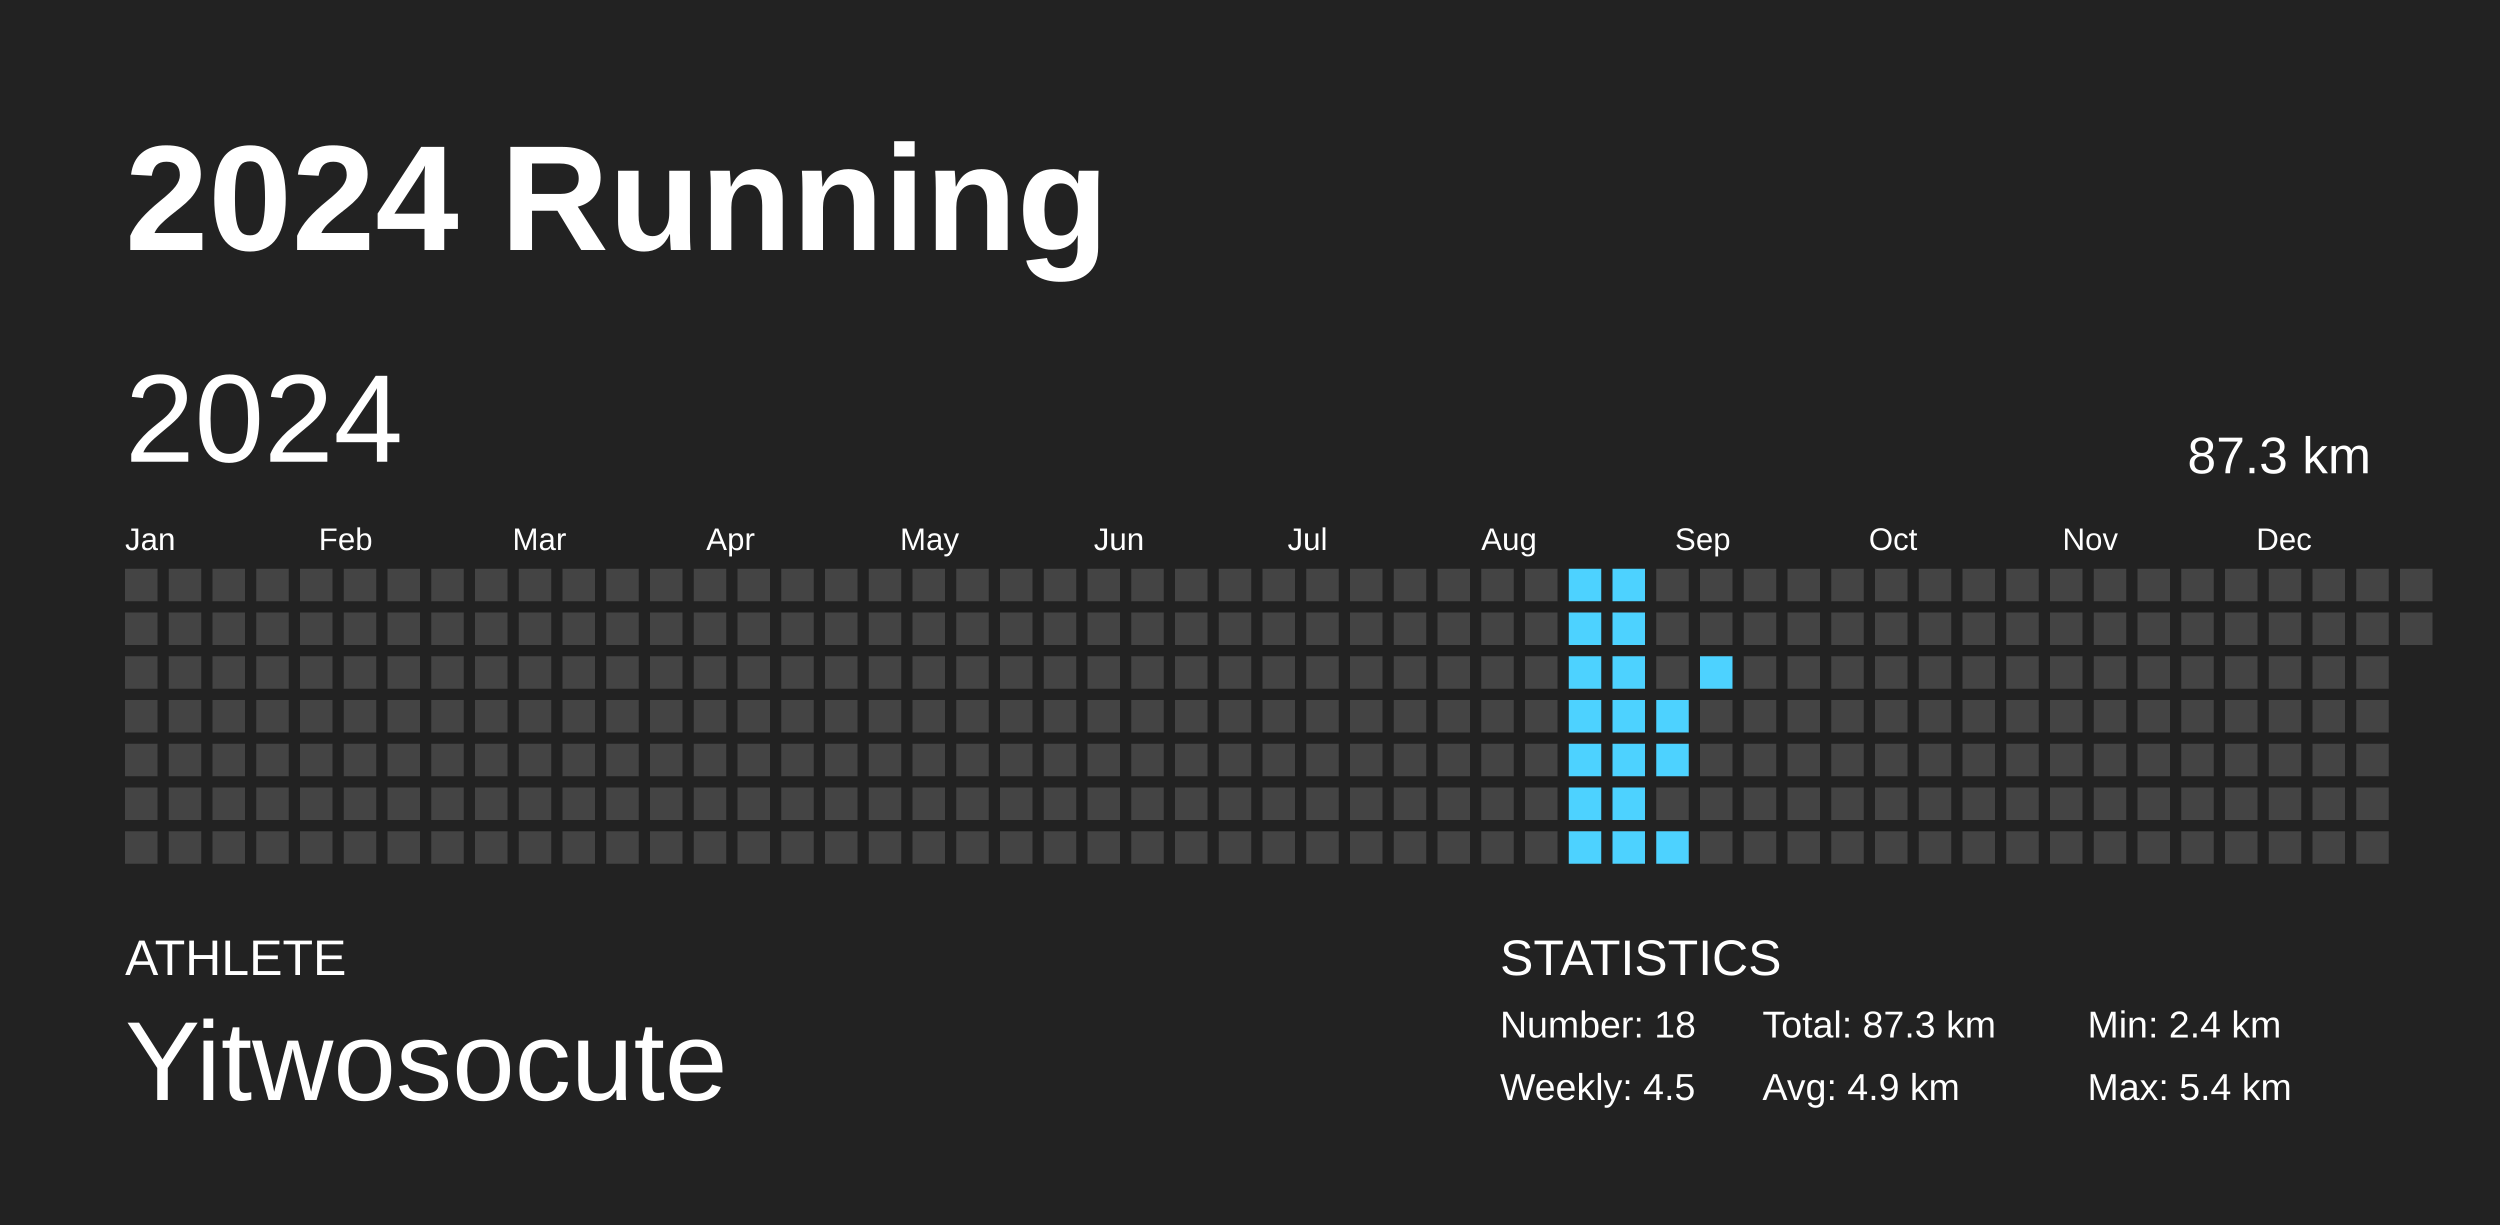
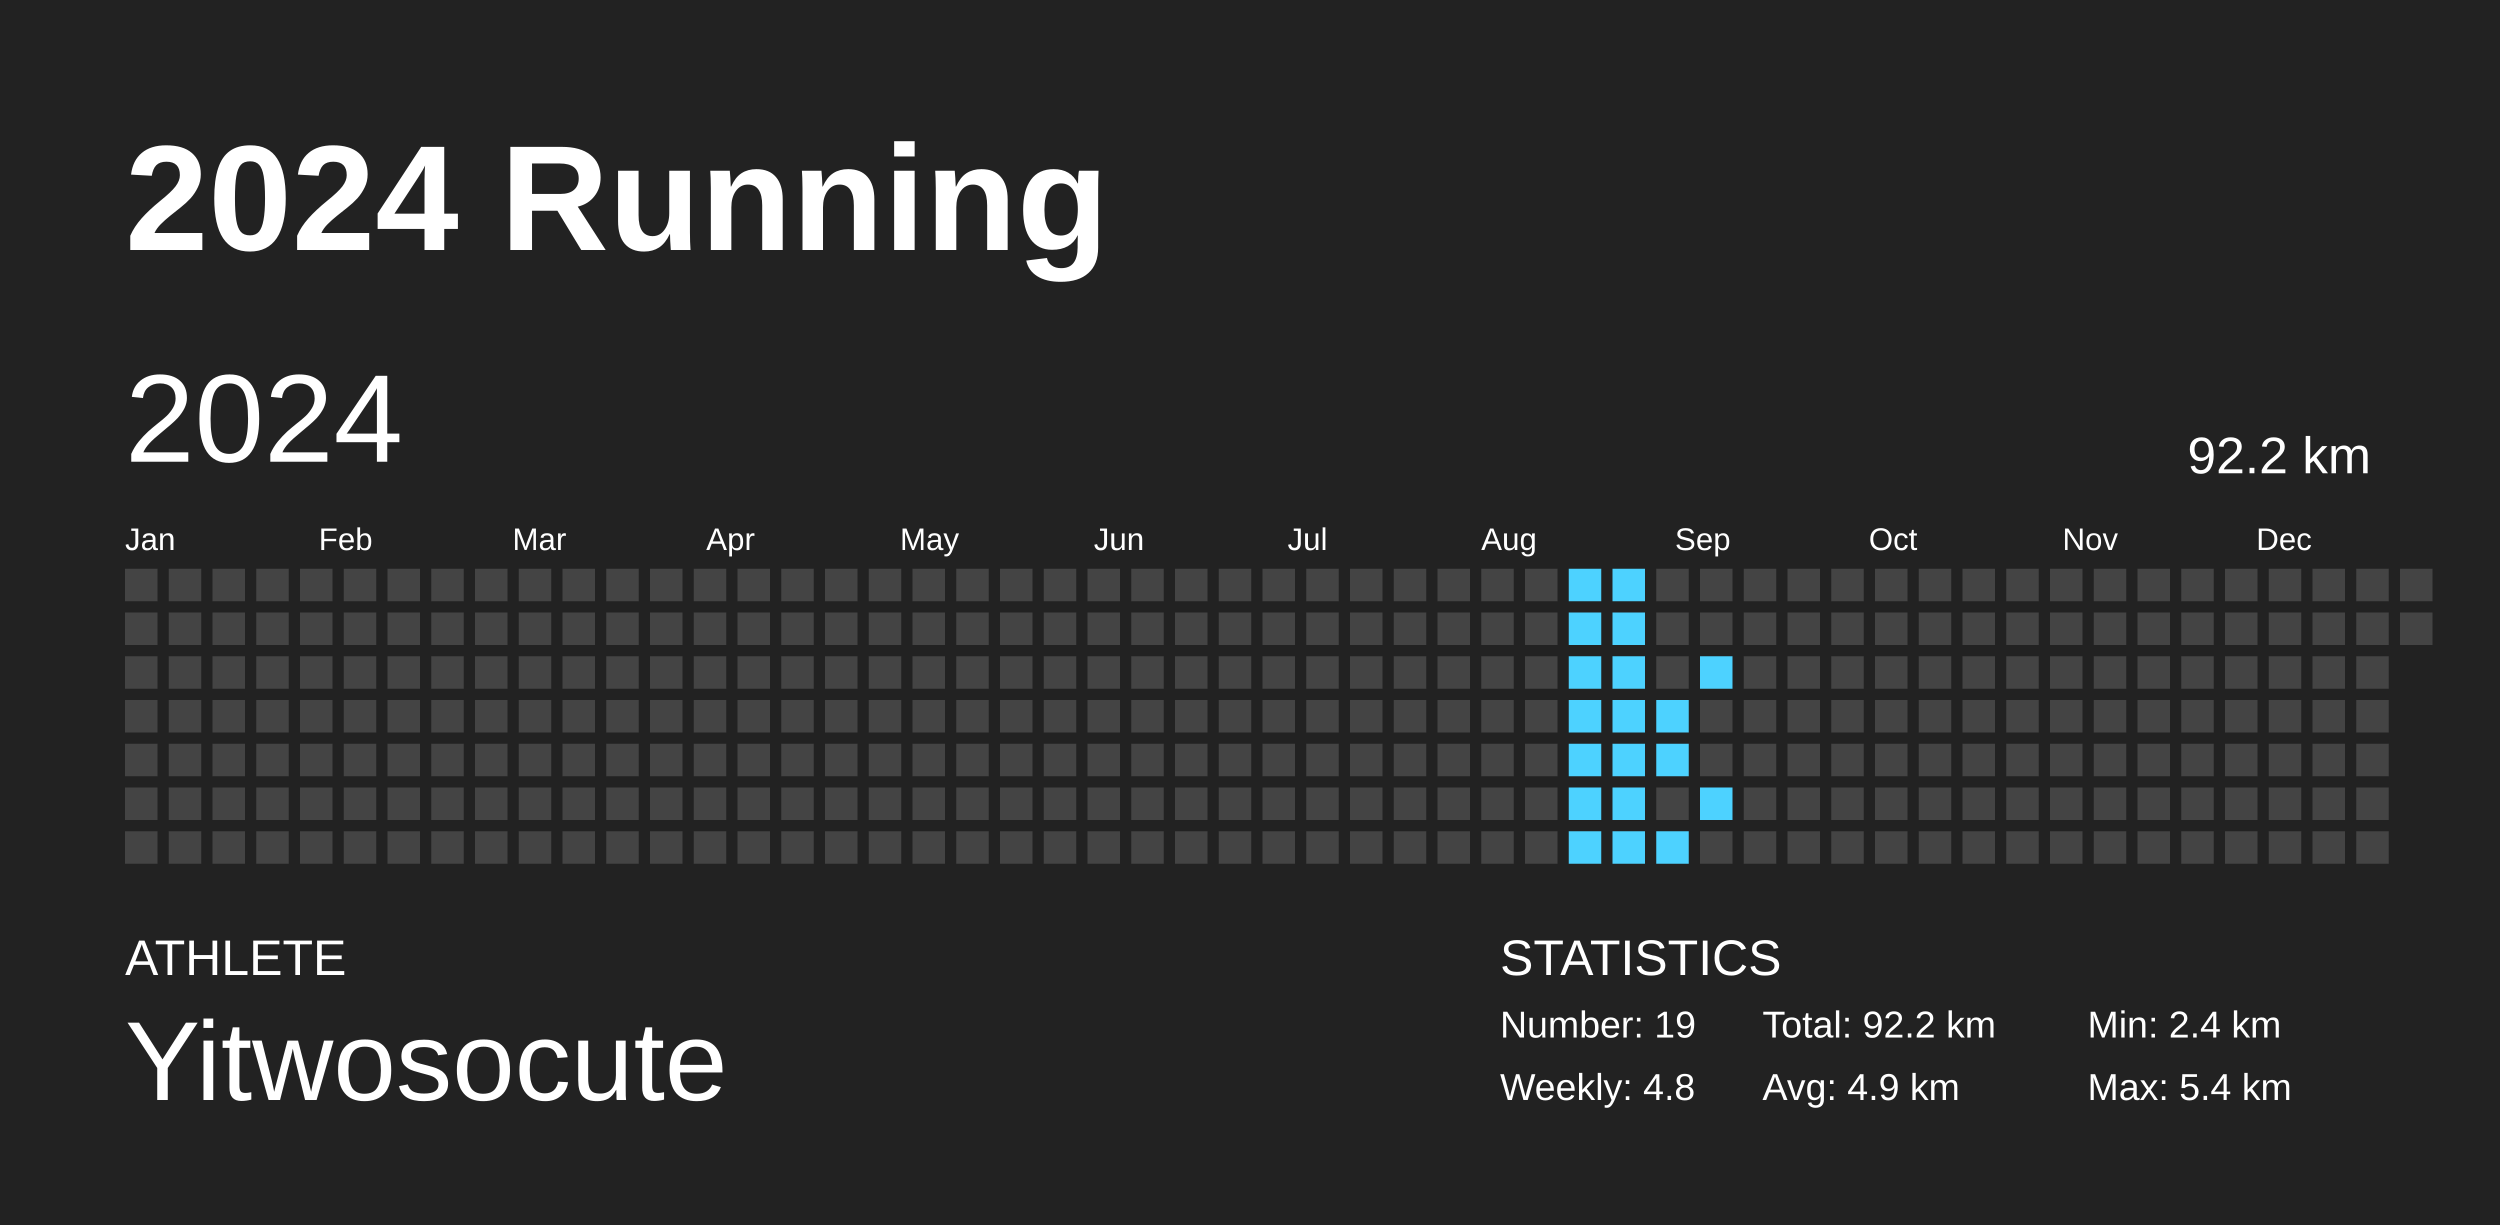
<svg xmlns="http://www.w3.org/2000/svg" baseProfile="full" height="98mm" version="1.1" viewBox="0,0,200,98" width="200mm">
  <defs />
  <rect fill="#222222" height="98" width="200" x="0" y="0" />
  <text fill="#FFFFFF" style="font-size:12px; font-family:Arial; font-weight:bold;" x="10" y="20">2024 Running</text>
  <text fill="#FFFFFF" style="font-size:4px; font-family:Arial" x="10" y="78">ATHLETE</text>
  <text fill="#FFFFFF" style="font-size:9px; font-family:Arial" x="10" y="88">Yitwosocute</text>
  <text fill="#FFFFFF" style="font-size:4px; font-family:Arial" x="120" y="78">STATISTICS</text>
-   <text fill="#FFFFFF" style="font-size:3px; font-family:Arial" x="120" y="83">Number: 18</text>
-   <text fill="#FFFFFF" style="font-size:3px; font-family:Arial" x="120" y="88">Weekly: 4.5</text>
-   <text fill="#FFFFFF" style="font-size:3px; font-family:Arial" x="141" y="83">Total: 87.3 km</text>
+   <text fill="#FFFFFF" style="font-size:3px; font-family:Arial" x="120" y="83">Number: 19</text>
+   <text fill="#FFFFFF" style="font-size:3px; font-family:Arial" x="120" y="88">Weekly: 4.8</text>
+   <text fill="#FFFFFF" style="font-size:3px; font-family:Arial" x="141" y="83">Total: 92.2 km</text>
  <text fill="#FFFFFF" style="font-size:3px; font-family:Arial" x="141" y="88">Avg: 4.9 km</text>
  <text fill="#FFFFFF" style="font-size:3px; font-family:Arial" x="167" y="83">Min: 2.4 km</text>
  <text fill="#FFFFFF" style="font-size:3px; font-family:Arial" x="167" y="88">Max: 5.4 km</text>
  <text dominant-baseline="hanging" fill="#FFFFFF" style="font-size:10.0px; font-family:Arial;" x="10" y="30">2024</text>
-   <text dominant-baseline="hanging" fill="#FFFFFF" style="font-size:4.125px; font-family:Arial;" x="175" y="35">87.3 km</text>
+   <text dominant-baseline="hanging" fill="#FFFFFF" style="font-size:4.125px; font-family:Arial;" x="175" y="35">92.2 km</text>
  <text fill="#FFFFFF" style="font-size:2.5px; font-family:Arial" x="10.0" y="44">Jan</text>
  <text fill="#FFFFFF" style="font-size:2.5px; font-family:Arial" x="25.5" y="44">Feb</text>
  <text fill="#FFFFFF" style="font-size:2.5px; font-family:Arial" x="41.0" y="44">Mar</text>
  <text fill="#FFFFFF" style="font-size:2.5px; font-family:Arial" x="56.5" y="44">Apr</text>
  <text fill="#FFFFFF" style="font-size:2.5px; font-family:Arial" x="72.0" y="44">May</text>
  <text fill="#FFFFFF" style="font-size:2.5px; font-family:Arial" x="87.5" y="44">Jun</text>
  <text fill="#FFFFFF" style="font-size:2.5px; font-family:Arial" x="103.0" y="44">Jul</text>
  <text fill="#FFFFFF" style="font-size:2.5px; font-family:Arial" x="118.5" y="44">Aug</text>
  <text fill="#FFFFFF" style="font-size:2.5px; font-family:Arial" x="134.0" y="44">Sep</text>
  <text fill="#FFFFFF" style="font-size:2.5px; font-family:Arial" x="149.5" y="44">Oct</text>
  <text fill="#FFFFFF" style="font-size:2.5px; font-family:Arial" x="165.0" y="44">Nov</text>
  <text fill="#FFFFFF" style="font-size:2.5px; font-family:Arial" x="180.5" y="44">Dec</text>
  <rect fill="#444444" height="2.6" width="2.6" x="10.0" y="45.5" />
  <rect fill="#444444" height="2.6" width="2.6" x="10.0" y="49.0" />
  <rect fill="#444444" height="2.6" width="2.6" x="10.0" y="52.5" />
  <rect fill="#444444" height="2.6" width="2.6" x="10.0" y="56.0" />
  <rect fill="#444444" height="2.6" width="2.6" x="10.0" y="59.5" />
  <rect fill="#444444" height="2.6" width="2.6" x="10.0" y="63.0" />
  <rect fill="#444444" height="2.6" width="2.6" x="10.0" y="66.5" />
  <rect fill="#444444" height="2.6" width="2.6" x="13.5" y="45.5" />
  <rect fill="#444444" height="2.6" width="2.6" x="13.5" y="49.0" />
  <rect fill="#444444" height="2.6" width="2.6" x="13.5" y="52.5" />
  <rect fill="#444444" height="2.6" width="2.6" x="13.5" y="56.0" />
  <rect fill="#444444" height="2.6" width="2.6" x="13.5" y="59.5" />
  <rect fill="#444444" height="2.6" width="2.6" x="13.5" y="63.0" />
  <rect fill="#444444" height="2.6" width="2.6" x="13.5" y="66.5" />
  <rect fill="#444444" height="2.6" width="2.6" x="17.0" y="45.5" />
  <rect fill="#444444" height="2.6" width="2.6" x="17.0" y="49.0" />
  <rect fill="#444444" height="2.6" width="2.6" x="17.0" y="52.5" />
  <rect fill="#444444" height="2.6" width="2.6" x="17.0" y="56.0" />
  <rect fill="#444444" height="2.6" width="2.6" x="17.0" y="59.5" />
  <rect fill="#444444" height="2.6" width="2.6" x="17.0" y="63.0" />
  <rect fill="#444444" height="2.6" width="2.6" x="17.0" y="66.5" />
  <rect fill="#444444" height="2.6" width="2.6" x="20.5" y="45.5" />
  <rect fill="#444444" height="2.6" width="2.6" x="20.5" y="49.0" />
  <rect fill="#444444" height="2.6" width="2.6" x="20.5" y="52.5" />
  <rect fill="#444444" height="2.6" width="2.6" x="20.5" y="56.0" />
  <rect fill="#444444" height="2.6" width="2.6" x="20.5" y="59.5" />
  <rect fill="#444444" height="2.6" width="2.6" x="20.5" y="63.0" />
  <rect fill="#444444" height="2.6" width="2.6" x="20.5" y="66.5" />
  <rect fill="#444444" height="2.6" width="2.6" x="24.0" y="45.5" />
  <rect fill="#444444" height="2.6" width="2.6" x="24.0" y="49.0" />
  <rect fill="#444444" height="2.6" width="2.6" x="24.0" y="52.5" />
  <rect fill="#444444" height="2.6" width="2.6" x="24.0" y="56.0" />
  <rect fill="#444444" height="2.6" width="2.6" x="24.0" y="59.5" />
  <rect fill="#444444" height="2.6" width="2.6" x="24.0" y="63.0" />
  <rect fill="#444444" height="2.6" width="2.6" x="24.0" y="66.5" />
  <rect fill="#444444" height="2.6" width="2.6" x="27.5" y="45.5" />
  <rect fill="#444444" height="2.6" width="2.6" x="27.5" y="49.0" />
  <rect fill="#444444" height="2.6" width="2.6" x="27.5" y="52.5" />
  <rect fill="#444444" height="2.6" width="2.6" x="27.5" y="56.0" />
  <rect fill="#444444" height="2.6" width="2.6" x="27.5" y="59.5" />
  <rect fill="#444444" height="2.6" width="2.6" x="27.5" y="63.0" />
  <rect fill="#444444" height="2.6" width="2.6" x="27.5" y="66.5" />
  <rect fill="#444444" height="2.6" width="2.6" x="31.0" y="45.5" />
  <rect fill="#444444" height="2.6" width="2.6" x="31.0" y="49.0" />
  <rect fill="#444444" height="2.6" width="2.6" x="31.0" y="52.5" />
  <rect fill="#444444" height="2.6" width="2.6" x="31.0" y="56.0" />
  <rect fill="#444444" height="2.6" width="2.6" x="31.0" y="59.5" />
  <rect fill="#444444" height="2.6" width="2.6" x="31.0" y="63.0" />
  <rect fill="#444444" height="2.6" width="2.6" x="31.0" y="66.5" />
  <rect fill="#444444" height="2.6" width="2.6" x="34.5" y="45.5" />
  <rect fill="#444444" height="2.6" width="2.6" x="34.5" y="49.0" />
  <rect fill="#444444" height="2.6" width="2.6" x="34.5" y="52.5" />
  <rect fill="#444444" height="2.6" width="2.6" x="34.5" y="56.0" />
  <rect fill="#444444" height="2.6" width="2.6" x="34.5" y="59.5" />
  <rect fill="#444444" height="2.6" width="2.6" x="34.5" y="63.0" />
  <rect fill="#444444" height="2.6" width="2.6" x="34.5" y="66.5" />
  <rect fill="#444444" height="2.6" width="2.6" x="38.0" y="45.5" />
  <rect fill="#444444" height="2.6" width="2.6" x="38.0" y="49.0" />
  <rect fill="#444444" height="2.6" width="2.6" x="38.0" y="52.5" />
  <rect fill="#444444" height="2.6" width="2.6" x="38.0" y="56.0" />
  <rect fill="#444444" height="2.6" width="2.6" x="38.0" y="59.5" />
  <rect fill="#444444" height="2.6" width="2.6" x="38.0" y="63.0" />
  <rect fill="#444444" height="2.6" width="2.6" x="38.0" y="66.5" />
  <rect fill="#444444" height="2.6" width="2.6" x="41.5" y="45.5" />
  <rect fill="#444444" height="2.6" width="2.6" x="41.5" y="49.0" />
  <rect fill="#444444" height="2.6" width="2.6" x="41.5" y="52.5" />
  <rect fill="#444444" height="2.6" width="2.6" x="41.5" y="56.0" />
  <rect fill="#444444" height="2.6" width="2.6" x="41.5" y="59.5" />
  <rect fill="#444444" height="2.6" width="2.6" x="41.5" y="63.0" />
  <rect fill="#444444" height="2.6" width="2.6" x="41.5" y="66.5" />
  <rect fill="#444444" height="2.6" width="2.6" x="45.0" y="45.5" />
  <rect fill="#444444" height="2.6" width="2.6" x="45.0" y="49.0" />
  <rect fill="#444444" height="2.6" width="2.6" x="45.0" y="52.5" />
  <rect fill="#444444" height="2.6" width="2.6" x="45.0" y="56.0" />
  <rect fill="#444444" height="2.6" width="2.6" x="45.0" y="59.5" />
  <rect fill="#444444" height="2.6" width="2.6" x="45.0" y="63.0" />
  <rect fill="#444444" height="2.6" width="2.6" x="45.0" y="66.5" />
  <rect fill="#444444" height="2.6" width="2.6" x="48.5" y="45.5" />
  <rect fill="#444444" height="2.6" width="2.6" x="48.5" y="49.0" />
  <rect fill="#444444" height="2.6" width="2.6" x="48.5" y="52.5" />
  <rect fill="#444444" height="2.6" width="2.6" x="48.5" y="56.0" />
  <rect fill="#444444" height="2.6" width="2.6" x="48.5" y="59.5" />
  <rect fill="#444444" height="2.6" width="2.6" x="48.5" y="63.0" />
  <rect fill="#444444" height="2.6" width="2.6" x="48.5" y="66.5" />
  <rect fill="#444444" height="2.6" width="2.6" x="52.0" y="45.5" />
  <rect fill="#444444" height="2.6" width="2.6" x="52.0" y="49.0" />
  <rect fill="#444444" height="2.6" width="2.6" x="52.0" y="52.5" />
  <rect fill="#444444" height="2.6" width="2.6" x="52.0" y="56.0" />
  <rect fill="#444444" height="2.6" width="2.6" x="52.0" y="59.5" />
  <rect fill="#444444" height="2.6" width="2.6" x="52.0" y="63.0" />
  <rect fill="#444444" height="2.6" width="2.6" x="52.0" y="66.5" />
  <rect fill="#444444" height="2.6" width="2.6" x="55.5" y="45.5" />
  <rect fill="#444444" height="2.6" width="2.6" x="55.5" y="49.0" />
  <rect fill="#444444" height="2.6" width="2.6" x="55.5" y="52.5" />
  <rect fill="#444444" height="2.6" width="2.6" x="55.5" y="56.0" />
  <rect fill="#444444" height="2.6" width="2.6" x="55.5" y="59.5" />
  <rect fill="#444444" height="2.6" width="2.6" x="55.5" y="63.0" />
  <rect fill="#444444" height="2.6" width="2.6" x="55.5" y="66.5" />
  <rect fill="#444444" height="2.6" width="2.6" x="59.0" y="45.5" />
  <rect fill="#444444" height="2.6" width="2.6" x="59.0" y="49.0" />
  <rect fill="#444444" height="2.6" width="2.6" x="59.0" y="52.5" />
  <rect fill="#444444" height="2.6" width="2.6" x="59.0" y="56.0" />
  <rect fill="#444444" height="2.6" width="2.6" x="59.0" y="59.5" />
  <rect fill="#444444" height="2.6" width="2.6" x="59.0" y="63.0" />
  <rect fill="#444444" height="2.6" width="2.6" x="59.0" y="66.5" />
  <rect fill="#444444" height="2.6" width="2.6" x="62.5" y="45.5" />
  <rect fill="#444444" height="2.6" width="2.6" x="62.5" y="49.0" />
  <rect fill="#444444" height="2.6" width="2.6" x="62.5" y="52.5" />
  <rect fill="#444444" height="2.6" width="2.6" x="62.5" y="56.0" />
  <rect fill="#444444" height="2.6" width="2.6" x="62.5" y="59.5" />
  <rect fill="#444444" height="2.6" width="2.6" x="62.5" y="63.0" />
  <rect fill="#444444" height="2.6" width="2.6" x="62.5" y="66.5" />
  <rect fill="#444444" height="2.6" width="2.6" x="66.0" y="45.5" />
  <rect fill="#444444" height="2.6" width="2.6" x="66.0" y="49.0" />
  <rect fill="#444444" height="2.6" width="2.6" x="66.0" y="52.5" />
  <rect fill="#444444" height="2.6" width="2.6" x="66.0" y="56.0" />
  <rect fill="#444444" height="2.6" width="2.6" x="66.0" y="59.5" />
  <rect fill="#444444" height="2.6" width="2.6" x="66.0" y="63.0" />
  <rect fill="#444444" height="2.6" width="2.6" x="66.0" y="66.5" />
  <rect fill="#444444" height="2.6" width="2.6" x="69.5" y="45.5" />
  <rect fill="#444444" height="2.6" width="2.6" x="69.5" y="49.0" />
  <rect fill="#444444" height="2.6" width="2.6" x="69.5" y="52.5" />
  <rect fill="#444444" height="2.6" width="2.6" x="69.5" y="56.0" />
  <rect fill="#444444" height="2.6" width="2.6" x="69.5" y="59.5" />
  <rect fill="#444444" height="2.6" width="2.6" x="69.5" y="63.0" />
  <rect fill="#444444" height="2.6" width="2.6" x="69.5" y="66.5" />
  <rect fill="#444444" height="2.6" width="2.6" x="73.0" y="45.5" />
  <rect fill="#444444" height="2.6" width="2.6" x="73.0" y="49.0" />
  <rect fill="#444444" height="2.6" width="2.6" x="73.0" y="52.5" />
  <rect fill="#444444" height="2.6" width="2.6" x="73.0" y="56.0" />
  <rect fill="#444444" height="2.6" width="2.6" x="73.0" y="59.5" />
  <rect fill="#444444" height="2.6" width="2.6" x="73.0" y="63.0" />
  <rect fill="#444444" height="2.6" width="2.6" x="73.0" y="66.5" />
  <rect fill="#444444" height="2.6" width="2.6" x="76.5" y="45.5" />
  <rect fill="#444444" height="2.6" width="2.6" x="76.5" y="49.0" />
  <rect fill="#444444" height="2.6" width="2.6" x="76.5" y="52.5" />
  <rect fill="#444444" height="2.6" width="2.6" x="76.5" y="56.0" />
  <rect fill="#444444" height="2.6" width="2.6" x="76.5" y="59.5" />
  <rect fill="#444444" height="2.6" width="2.6" x="76.5" y="63.0" />
  <rect fill="#444444" height="2.6" width="2.6" x="76.5" y="66.5" />
  <rect fill="#444444" height="2.6" width="2.6" x="80.0" y="45.5" />
  <rect fill="#444444" height="2.6" width="2.6" x="80.0" y="49.0" />
  <rect fill="#444444" height="2.6" width="2.6" x="80.0" y="52.5" />
  <rect fill="#444444" height="2.6" width="2.6" x="80.0" y="56.0" />
  <rect fill="#444444" height="2.6" width="2.6" x="80.0" y="59.5" />
  <rect fill="#444444" height="2.6" width="2.6" x="80.0" y="63.0" />
  <rect fill="#444444" height="2.6" width="2.6" x="80.0" y="66.5" />
  <rect fill="#444444" height="2.6" width="2.6" x="83.5" y="45.5" />
  <rect fill="#444444" height="2.6" width="2.6" x="83.5" y="49.0" />
  <rect fill="#444444" height="2.6" width="2.6" x="83.5" y="52.5" />
  <rect fill="#444444" height="2.6" width="2.6" x="83.5" y="56.0" />
  <rect fill="#444444" height="2.6" width="2.6" x="83.5" y="59.5" />
  <rect fill="#444444" height="2.6" width="2.6" x="83.5" y="63.0" />
  <rect fill="#444444" height="2.6" width="2.6" x="83.5" y="66.5" />
  <rect fill="#444444" height="2.6" width="2.6" x="87.0" y="45.5" />
  <rect fill="#444444" height="2.6" width="2.6" x="87.0" y="49.0" />
  <rect fill="#444444" height="2.6" width="2.6" x="87.0" y="52.5" />
  <rect fill="#444444" height="2.6" width="2.6" x="87.0" y="56.0" />
  <rect fill="#444444" height="2.6" width="2.6" x="87.0" y="59.5" />
  <rect fill="#444444" height="2.6" width="2.6" x="87.0" y="63.0" />
  <rect fill="#444444" height="2.6" width="2.6" x="87.0" y="66.5" />
  <rect fill="#444444" height="2.6" width="2.6" x="90.5" y="45.5" />
  <rect fill="#444444" height="2.6" width="2.6" x="90.5" y="49.0" />
  <rect fill="#444444" height="2.6" width="2.6" x="90.5" y="52.5" />
  <rect fill="#444444" height="2.6" width="2.6" x="90.5" y="56.0" />
  <rect fill="#444444" height="2.6" width="2.6" x="90.5" y="59.5" />
  <rect fill="#444444" height="2.6" width="2.6" x="90.5" y="63.0" />
  <rect fill="#444444" height="2.6" width="2.6" x="90.5" y="66.5" />
  <rect fill="#444444" height="2.6" width="2.6" x="94.0" y="45.5" />
  <rect fill="#444444" height="2.6" width="2.6" x="94.0" y="49.0" />
  <rect fill="#444444" height="2.6" width="2.6" x="94.0" y="52.5" />
  <rect fill="#444444" height="2.6" width="2.6" x="94.0" y="56.0" />
  <rect fill="#444444" height="2.6" width="2.6" x="94.0" y="59.5" />
  <rect fill="#444444" height="2.6" width="2.6" x="94.0" y="63.0" />
  <rect fill="#444444" height="2.6" width="2.6" x="94.0" y="66.5" />
  <rect fill="#444444" height="2.6" width="2.6" x="97.5" y="45.5" />
  <rect fill="#444444" height="2.6" width="2.6" x="97.5" y="49.0" />
  <rect fill="#444444" height="2.6" width="2.6" x="97.5" y="52.5" />
  <rect fill="#444444" height="2.6" width="2.6" x="97.5" y="56.0" />
  <rect fill="#444444" height="2.6" width="2.6" x="97.5" y="59.5" />
  <rect fill="#444444" height="2.6" width="2.6" x="97.5" y="63.0" />
  <rect fill="#444444" height="2.6" width="2.6" x="97.5" y="66.5" />
  <rect fill="#444444" height="2.6" width="2.6" x="101.0" y="45.5" />
  <rect fill="#444444" height="2.6" width="2.6" x="101.0" y="49.0" />
  <rect fill="#444444" height="2.6" width="2.6" x="101.0" y="52.5" />
  <rect fill="#444444" height="2.6" width="2.6" x="101.0" y="56.0" />
  <rect fill="#444444" height="2.6" width="2.6" x="101.0" y="59.5" />
  <rect fill="#444444" height="2.6" width="2.6" x="101.0" y="63.0" />
  <rect fill="#444444" height="2.6" width="2.6" x="101.0" y="66.5" />
  <rect fill="#444444" height="2.6" width="2.6" x="104.5" y="45.5" />
  <rect fill="#444444" height="2.6" width="2.6" x="104.5" y="49.0" />
  <rect fill="#444444" height="2.6" width="2.6" x="104.5" y="52.5" />
  <rect fill="#444444" height="2.6" width="2.6" x="104.5" y="56.0" />
  <rect fill="#444444" height="2.6" width="2.6" x="104.5" y="59.5" />
  <rect fill="#444444" height="2.6" width="2.6" x="104.5" y="63.0" />
  <rect fill="#444444" height="2.6" width="2.6" x="104.5" y="66.5" />
  <rect fill="#444444" height="2.6" width="2.6" x="108.0" y="45.5" />
  <rect fill="#444444" height="2.6" width="2.6" x="108.0" y="49.0" />
  <rect fill="#444444" height="2.6" width="2.6" x="108.0" y="52.5" />
  <rect fill="#444444" height="2.6" width="2.6" x="108.0" y="56.0" />
  <rect fill="#444444" height="2.6" width="2.6" x="108.0" y="59.5" />
  <rect fill="#444444" height="2.6" width="2.6" x="108.0" y="63.0" />
  <rect fill="#444444" height="2.6" width="2.6" x="108.0" y="66.5" />
  <rect fill="#444444" height="2.6" width="2.6" x="111.5" y="45.5" />
  <rect fill="#444444" height="2.6" width="2.6" x="111.5" y="49.0" />
  <rect fill="#444444" height="2.6" width="2.6" x="111.5" y="52.5" />
  <rect fill="#444444" height="2.6" width="2.6" x="111.5" y="56.0" />
  <rect fill="#444444" height="2.6" width="2.6" x="111.5" y="59.5" />
  <rect fill="#444444" height="2.6" width="2.6" x="111.5" y="63.0" />
  <rect fill="#444444" height="2.6" width="2.6" x="111.5" y="66.5" />
  <rect fill="#444444" height="2.6" width="2.6" x="115.0" y="45.5" />
  <rect fill="#444444" height="2.6" width="2.6" x="115.0" y="49.0" />
  <rect fill="#444444" height="2.6" width="2.6" x="115.0" y="52.5" />
  <rect fill="#444444" height="2.6" width="2.6" x="115.0" y="56.0" />
  <rect fill="#444444" height="2.6" width="2.6" x="115.0" y="59.5" />
  <rect fill="#444444" height="2.6" width="2.6" x="115.0" y="63.0" />
  <rect fill="#444444" height="2.6" width="2.6" x="115.0" y="66.5" />
  <rect fill="#444444" height="2.6" width="2.6" x="118.5" y="45.5" />
  <rect fill="#444444" height="2.6" width="2.6" x="118.5" y="49.0" />
  <rect fill="#444444" height="2.6" width="2.6" x="118.5" y="52.5" />
  <rect fill="#444444" height="2.6" width="2.6" x="118.5" y="56.0" />
  <rect fill="#444444" height="2.6" width="2.6" x="118.5" y="59.5" />
  <rect fill="#444444" height="2.6" width="2.6" x="118.5" y="63.0" />
  <rect fill="#444444" height="2.6" width="2.6" x="118.5" y="66.5" />
  <rect fill="#444444" height="2.6" width="2.6" x="122.0" y="45.5" />
  <rect fill="#444444" height="2.6" width="2.6" x="122.0" y="49.0" />
  <rect fill="#444444" height="2.6" width="2.6" x="122.0" y="52.5" />
  <rect fill="#444444" height="2.6" width="2.6" x="122.0" y="56.0" />
  <rect fill="#444444" height="2.6" width="2.6" x="122.0" y="59.5" />
  <rect fill="#444444" height="2.6" width="2.6" x="122.0" y="63.0" />
  <rect fill="#444444" height="2.6" width="2.6" x="122.0" y="66.5" />
  <rect fill="#4dd2ff" height="2.6" width="2.6" x="125.5" y="45.5" />
  <rect fill="#4dd2ff" height="2.6" width="2.6" x="125.5" y="49.0" />
  <rect fill="#4dd2ff" height="2.6" width="2.6" x="125.5" y="52.5" />
  <rect fill="#4dd2ff" height="2.6" width="2.6" x="125.5" y="56.0" />
  <rect fill="#4dd2ff" height="2.6" width="2.6" x="125.5" y="59.5" />
  <rect fill="#4dd2ff" height="2.6" width="2.6" x="125.5" y="63.0" />
  <rect fill="#4dd2ff" height="2.6" width="2.6" x="125.5" y="66.5" />
  <rect fill="#4dd2ff" height="2.6" width="2.6" x="129.0" y="45.5" />
  <rect fill="#4dd2ff" height="2.6" width="2.6" x="129.0" y="49.0" />
  <rect fill="#4dd2ff" height="2.6" width="2.6" x="129.0" y="52.5" />
  <rect fill="#4dd2ff" height="2.6" width="2.6" x="129.0" y="56.0" />
  <rect fill="#4dd2ff" height="2.6" width="2.6" x="129.0" y="59.5" />
  <rect fill="#4dd2ff" height="2.6" width="2.6" x="129.0" y="63.0" />
  <rect fill="#4dd2ff" height="2.6" width="2.6" x="129.0" y="66.5" />
  <rect fill="#444444" height="2.6" width="2.6" x="132.5" y="45.5" />
  <rect fill="#444444" height="2.6" width="2.6" x="132.5" y="49.0" />
  <rect fill="#444444" height="2.6" width="2.6" x="132.5" y="52.5" />
  <rect fill="#4dd2ff" height="2.6" width="2.6" x="132.5" y="56.0" />
  <rect fill="#4dd2ff" height="2.6" width="2.6" x="132.5" y="59.5" />
  <rect fill="#444444" height="2.6" width="2.6" x="132.5" y="63.0" />
  <rect fill="#4dd2ff" height="2.6" width="2.6" x="132.5" y="66.5" />
  <rect fill="#444444" height="2.6" width="2.6" x="136.0" y="45.5" />
  <rect fill="#444444" height="2.6" width="2.6" x="136.0" y="49.0" />
  <rect fill="#4dd2ff" height="2.6" width="2.6" x="136.0" y="52.5" />
  <rect fill="#444444" height="2.6" width="2.6" x="136.0" y="56.0" />
  <rect fill="#444444" height="2.6" width="2.6" x="136.0" y="59.5" />
-   <rect fill="#444444" height="2.6" width="2.6" x="136.0" y="63.0" />
+   <rect fill="#4dd2ff" height="2.6" width="2.6" x="136.0" y="63.0" />
  <rect fill="#444444" height="2.6" width="2.6" x="136.0" y="66.5" />
  <rect fill="#444444" height="2.6" width="2.6" x="139.5" y="45.5" />
  <rect fill="#444444" height="2.6" width="2.6" x="139.5" y="49.0" />
  <rect fill="#444444" height="2.6" width="2.6" x="139.5" y="52.5" />
  <rect fill="#444444" height="2.6" width="2.6" x="139.5" y="56.0" />
  <rect fill="#444444" height="2.6" width="2.6" x="139.5" y="59.5" />
  <rect fill="#444444" height="2.6" width="2.6" x="139.5" y="63.0" />
  <rect fill="#444444" height="2.6" width="2.6" x="139.5" y="66.5" />
  <rect fill="#444444" height="2.6" width="2.6" x="143.0" y="45.5" />
  <rect fill="#444444" height="2.6" width="2.6" x="143.0" y="49.0" />
  <rect fill="#444444" height="2.6" width="2.6" x="143.0" y="52.5" />
  <rect fill="#444444" height="2.6" width="2.6" x="143.0" y="56.0" />
  <rect fill="#444444" height="2.6" width="2.6" x="143.0" y="59.5" />
  <rect fill="#444444" height="2.6" width="2.6" x="143.0" y="63.0" />
  <rect fill="#444444" height="2.6" width="2.6" x="143.0" y="66.5" />
  <rect fill="#444444" height="2.6" width="2.6" x="146.5" y="45.5" />
  <rect fill="#444444" height="2.6" width="2.6" x="146.5" y="49.0" />
  <rect fill="#444444" height="2.6" width="2.6" x="146.5" y="52.5" />
  <rect fill="#444444" height="2.6" width="2.6" x="146.5" y="56.0" />
  <rect fill="#444444" height="2.6" width="2.6" x="146.5" y="59.5" />
  <rect fill="#444444" height="2.6" width="2.6" x="146.5" y="63.0" />
  <rect fill="#444444" height="2.6" width="2.6" x="146.5" y="66.5" />
  <rect fill="#444444" height="2.6" width="2.6" x="150.0" y="45.5" />
  <rect fill="#444444" height="2.6" width="2.6" x="150.0" y="49.0" />
  <rect fill="#444444" height="2.6" width="2.6" x="150.0" y="52.5" />
  <rect fill="#444444" height="2.6" width="2.6" x="150.0" y="56.0" />
  <rect fill="#444444" height="2.6" width="2.6" x="150.0" y="59.5" />
  <rect fill="#444444" height="2.6" width="2.6" x="150.0" y="63.0" />
  <rect fill="#444444" height="2.6" width="2.6" x="150.0" y="66.5" />
  <rect fill="#444444" height="2.6" width="2.6" x="153.5" y="45.5" />
  <rect fill="#444444" height="2.6" width="2.6" x="153.5" y="49.0" />
  <rect fill="#444444" height="2.6" width="2.6" x="153.5" y="52.5" />
  <rect fill="#444444" height="2.6" width="2.6" x="153.5" y="56.0" />
  <rect fill="#444444" height="2.6" width="2.6" x="153.5" y="59.5" />
  <rect fill="#444444" height="2.6" width="2.6" x="153.5" y="63.0" />
  <rect fill="#444444" height="2.6" width="2.6" x="153.5" y="66.5" />
  <rect fill="#444444" height="2.6" width="2.6" x="157.0" y="45.5" />
  <rect fill="#444444" height="2.6" width="2.6" x="157.0" y="49.0" />
  <rect fill="#444444" height="2.6" width="2.6" x="157.0" y="52.5" />
  <rect fill="#444444" height="2.6" width="2.6" x="157.0" y="56.0" />
  <rect fill="#444444" height="2.6" width="2.6" x="157.0" y="59.5" />
  <rect fill="#444444" height="2.6" width="2.6" x="157.0" y="63.0" />
  <rect fill="#444444" height="2.6" width="2.6" x="157.0" y="66.5" />
  <rect fill="#444444" height="2.6" width="2.6" x="160.5" y="45.5" />
  <rect fill="#444444" height="2.6" width="2.6" x="160.5" y="49.0" />
  <rect fill="#444444" height="2.6" width="2.6" x="160.5" y="52.5" />
  <rect fill="#444444" height="2.6" width="2.6" x="160.5" y="56.0" />
  <rect fill="#444444" height="2.6" width="2.6" x="160.5" y="59.5" />
  <rect fill="#444444" height="2.6" width="2.6" x="160.5" y="63.0" />
  <rect fill="#444444" height="2.6" width="2.6" x="160.5" y="66.5" />
  <rect fill="#444444" height="2.6" width="2.6" x="164.0" y="45.5" />
  <rect fill="#444444" height="2.6" width="2.6" x="164.0" y="49.0" />
  <rect fill="#444444" height="2.6" width="2.6" x="164.0" y="52.5" />
  <rect fill="#444444" height="2.6" width="2.6" x="164.0" y="56.0" />
  <rect fill="#444444" height="2.6" width="2.6" x="164.0" y="59.5" />
  <rect fill="#444444" height="2.6" width="2.6" x="164.0" y="63.0" />
  <rect fill="#444444" height="2.6" width="2.6" x="164.0" y="66.5" />
  <rect fill="#444444" height="2.6" width="2.6" x="167.5" y="45.5" />
  <rect fill="#444444" height="2.6" width="2.6" x="167.5" y="49.0" />
  <rect fill="#444444" height="2.6" width="2.6" x="167.5" y="52.5" />
  <rect fill="#444444" height="2.6" width="2.6" x="167.5" y="56.0" />
  <rect fill="#444444" height="2.6" width="2.6" x="167.5" y="59.5" />
  <rect fill="#444444" height="2.6" width="2.6" x="167.5" y="63.0" />
  <rect fill="#444444" height="2.6" width="2.6" x="167.5" y="66.5" />
  <rect fill="#444444" height="2.6" width="2.6" x="171.0" y="45.5" />
  <rect fill="#444444" height="2.6" width="2.6" x="171.0" y="49.0" />
  <rect fill="#444444" height="2.6" width="2.6" x="171.0" y="52.5" />
  <rect fill="#444444" height="2.6" width="2.6" x="171.0" y="56.0" />
  <rect fill="#444444" height="2.6" width="2.6" x="171.0" y="59.5" />
  <rect fill="#444444" height="2.6" width="2.6" x="171.0" y="63.0" />
  <rect fill="#444444" height="2.6" width="2.6" x="171.0" y="66.5" />
  <rect fill="#444444" height="2.6" width="2.6" x="174.5" y="45.5" />
  <rect fill="#444444" height="2.6" width="2.6" x="174.5" y="49.0" />
  <rect fill="#444444" height="2.6" width="2.6" x="174.5" y="52.5" />
  <rect fill="#444444" height="2.6" width="2.6" x="174.5" y="56.0" />
  <rect fill="#444444" height="2.6" width="2.6" x="174.5" y="59.5" />
  <rect fill="#444444" height="2.6" width="2.6" x="174.5" y="63.0" />
  <rect fill="#444444" height="2.6" width="2.6" x="174.5" y="66.5" />
  <rect fill="#444444" height="2.6" width="2.6" x="178.0" y="45.5" />
  <rect fill="#444444" height="2.6" width="2.6" x="178.0" y="49.0" />
  <rect fill="#444444" height="2.6" width="2.6" x="178.0" y="52.5" />
  <rect fill="#444444" height="2.6" width="2.6" x="178.0" y="56.0" />
  <rect fill="#444444" height="2.6" width="2.6" x="178.0" y="59.5" />
  <rect fill="#444444" height="2.6" width="2.6" x="178.0" y="63.0" />
  <rect fill="#444444" height="2.6" width="2.6" x="178.0" y="66.5" />
  <rect fill="#444444" height="2.6" width="2.6" x="181.5" y="45.5" />
  <rect fill="#444444" height="2.6" width="2.6" x="181.5" y="49.0" />
  <rect fill="#444444" height="2.6" width="2.6" x="181.5" y="52.5" />
  <rect fill="#444444" height="2.6" width="2.6" x="181.5" y="56.0" />
  <rect fill="#444444" height="2.6" width="2.6" x="181.5" y="59.5" />
  <rect fill="#444444" height="2.6" width="2.6" x="181.5" y="63.0" />
  <rect fill="#444444" height="2.6" width="2.6" x="181.5" y="66.5" />
  <rect fill="#444444" height="2.6" width="2.6" x="185.0" y="45.5" />
  <rect fill="#444444" height="2.6" width="2.6" x="185.0" y="49.0" />
  <rect fill="#444444" height="2.6" width="2.6" x="185.0" y="52.5" />
  <rect fill="#444444" height="2.6" width="2.6" x="185.0" y="56.0" />
  <rect fill="#444444" height="2.6" width="2.6" x="185.0" y="59.5" />
  <rect fill="#444444" height="2.6" width="2.6" x="185.0" y="63.0" />
  <rect fill="#444444" height="2.6" width="2.6" x="185.0" y="66.5" />
  <rect fill="#444444" height="2.6" width="2.6" x="188.5" y="45.5" />
  <rect fill="#444444" height="2.6" width="2.6" x="188.5" y="49.0" />
  <rect fill="#444444" height="2.6" width="2.6" x="188.5" y="52.5" />
  <rect fill="#444444" height="2.6" width="2.6" x="188.5" y="56.0" />
  <rect fill="#444444" height="2.6" width="2.6" x="188.5" y="59.5" />
  <rect fill="#444444" height="2.6" width="2.6" x="188.5" y="63.0" />
  <rect fill="#444444" height="2.6" width="2.6" x="188.5" y="66.5" />
  <rect fill="#444444" height="2.6" width="2.6" x="192.0" y="45.5" />
  <rect fill="#444444" height="2.6" width="2.6" x="192.0" y="49.0" />
</svg>
